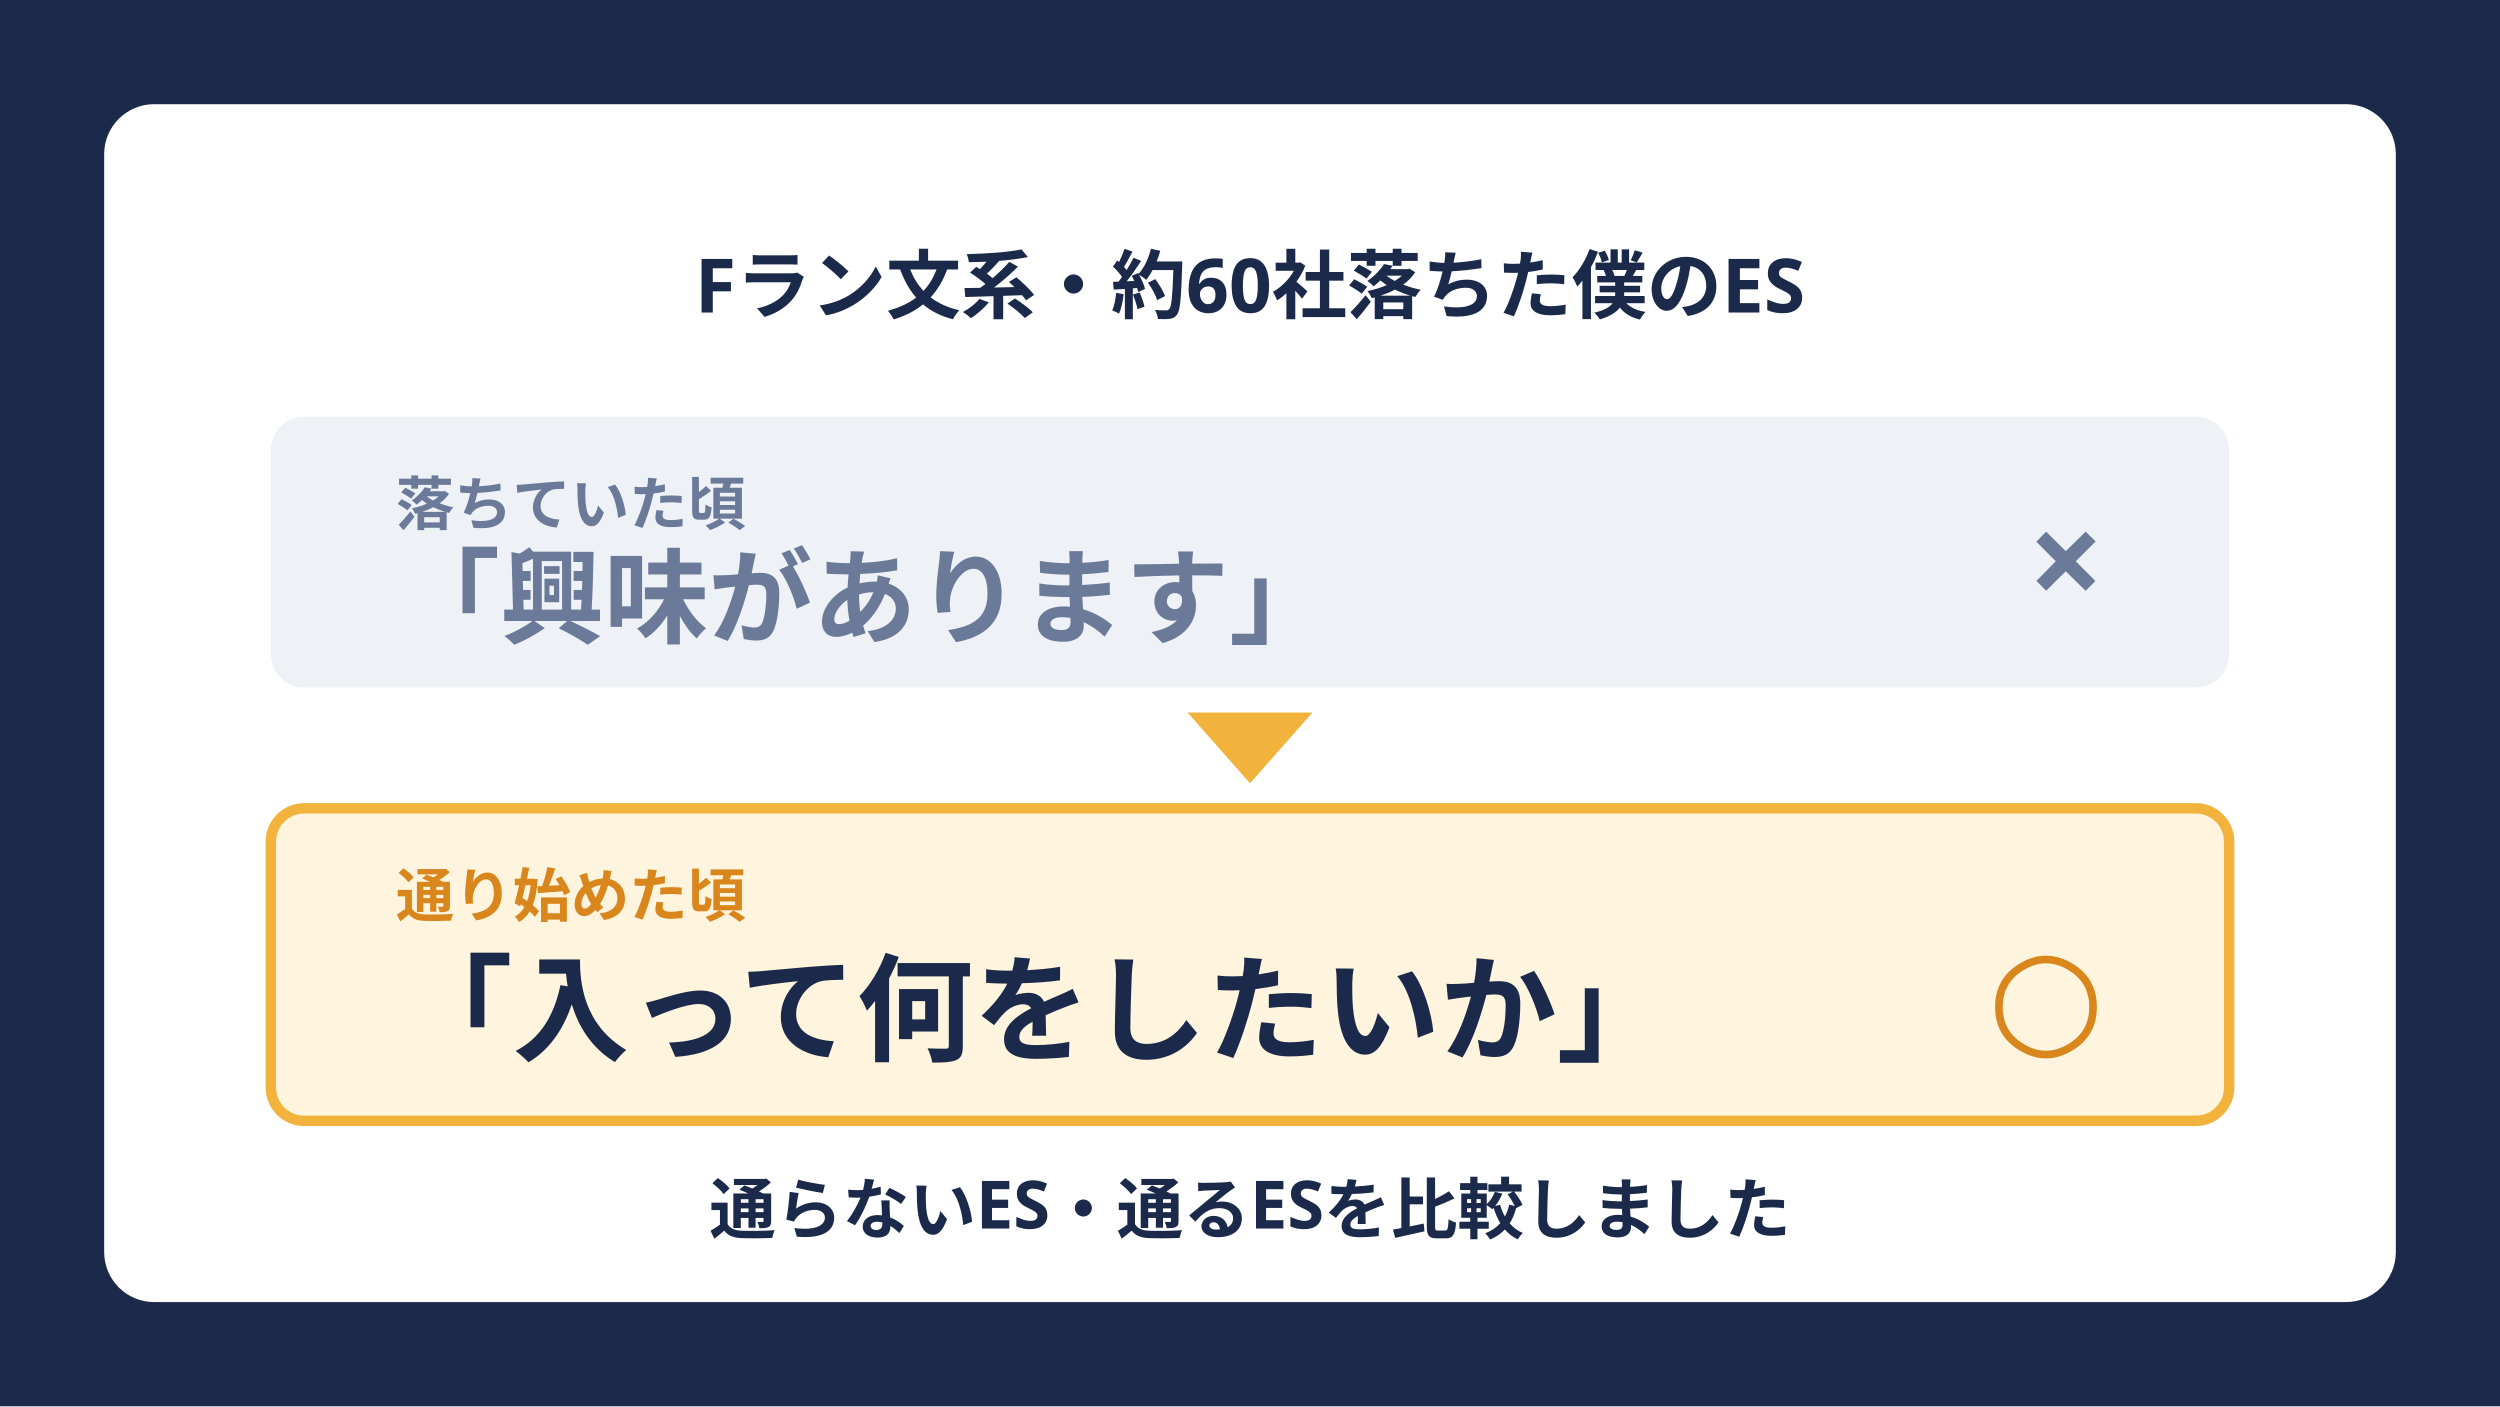
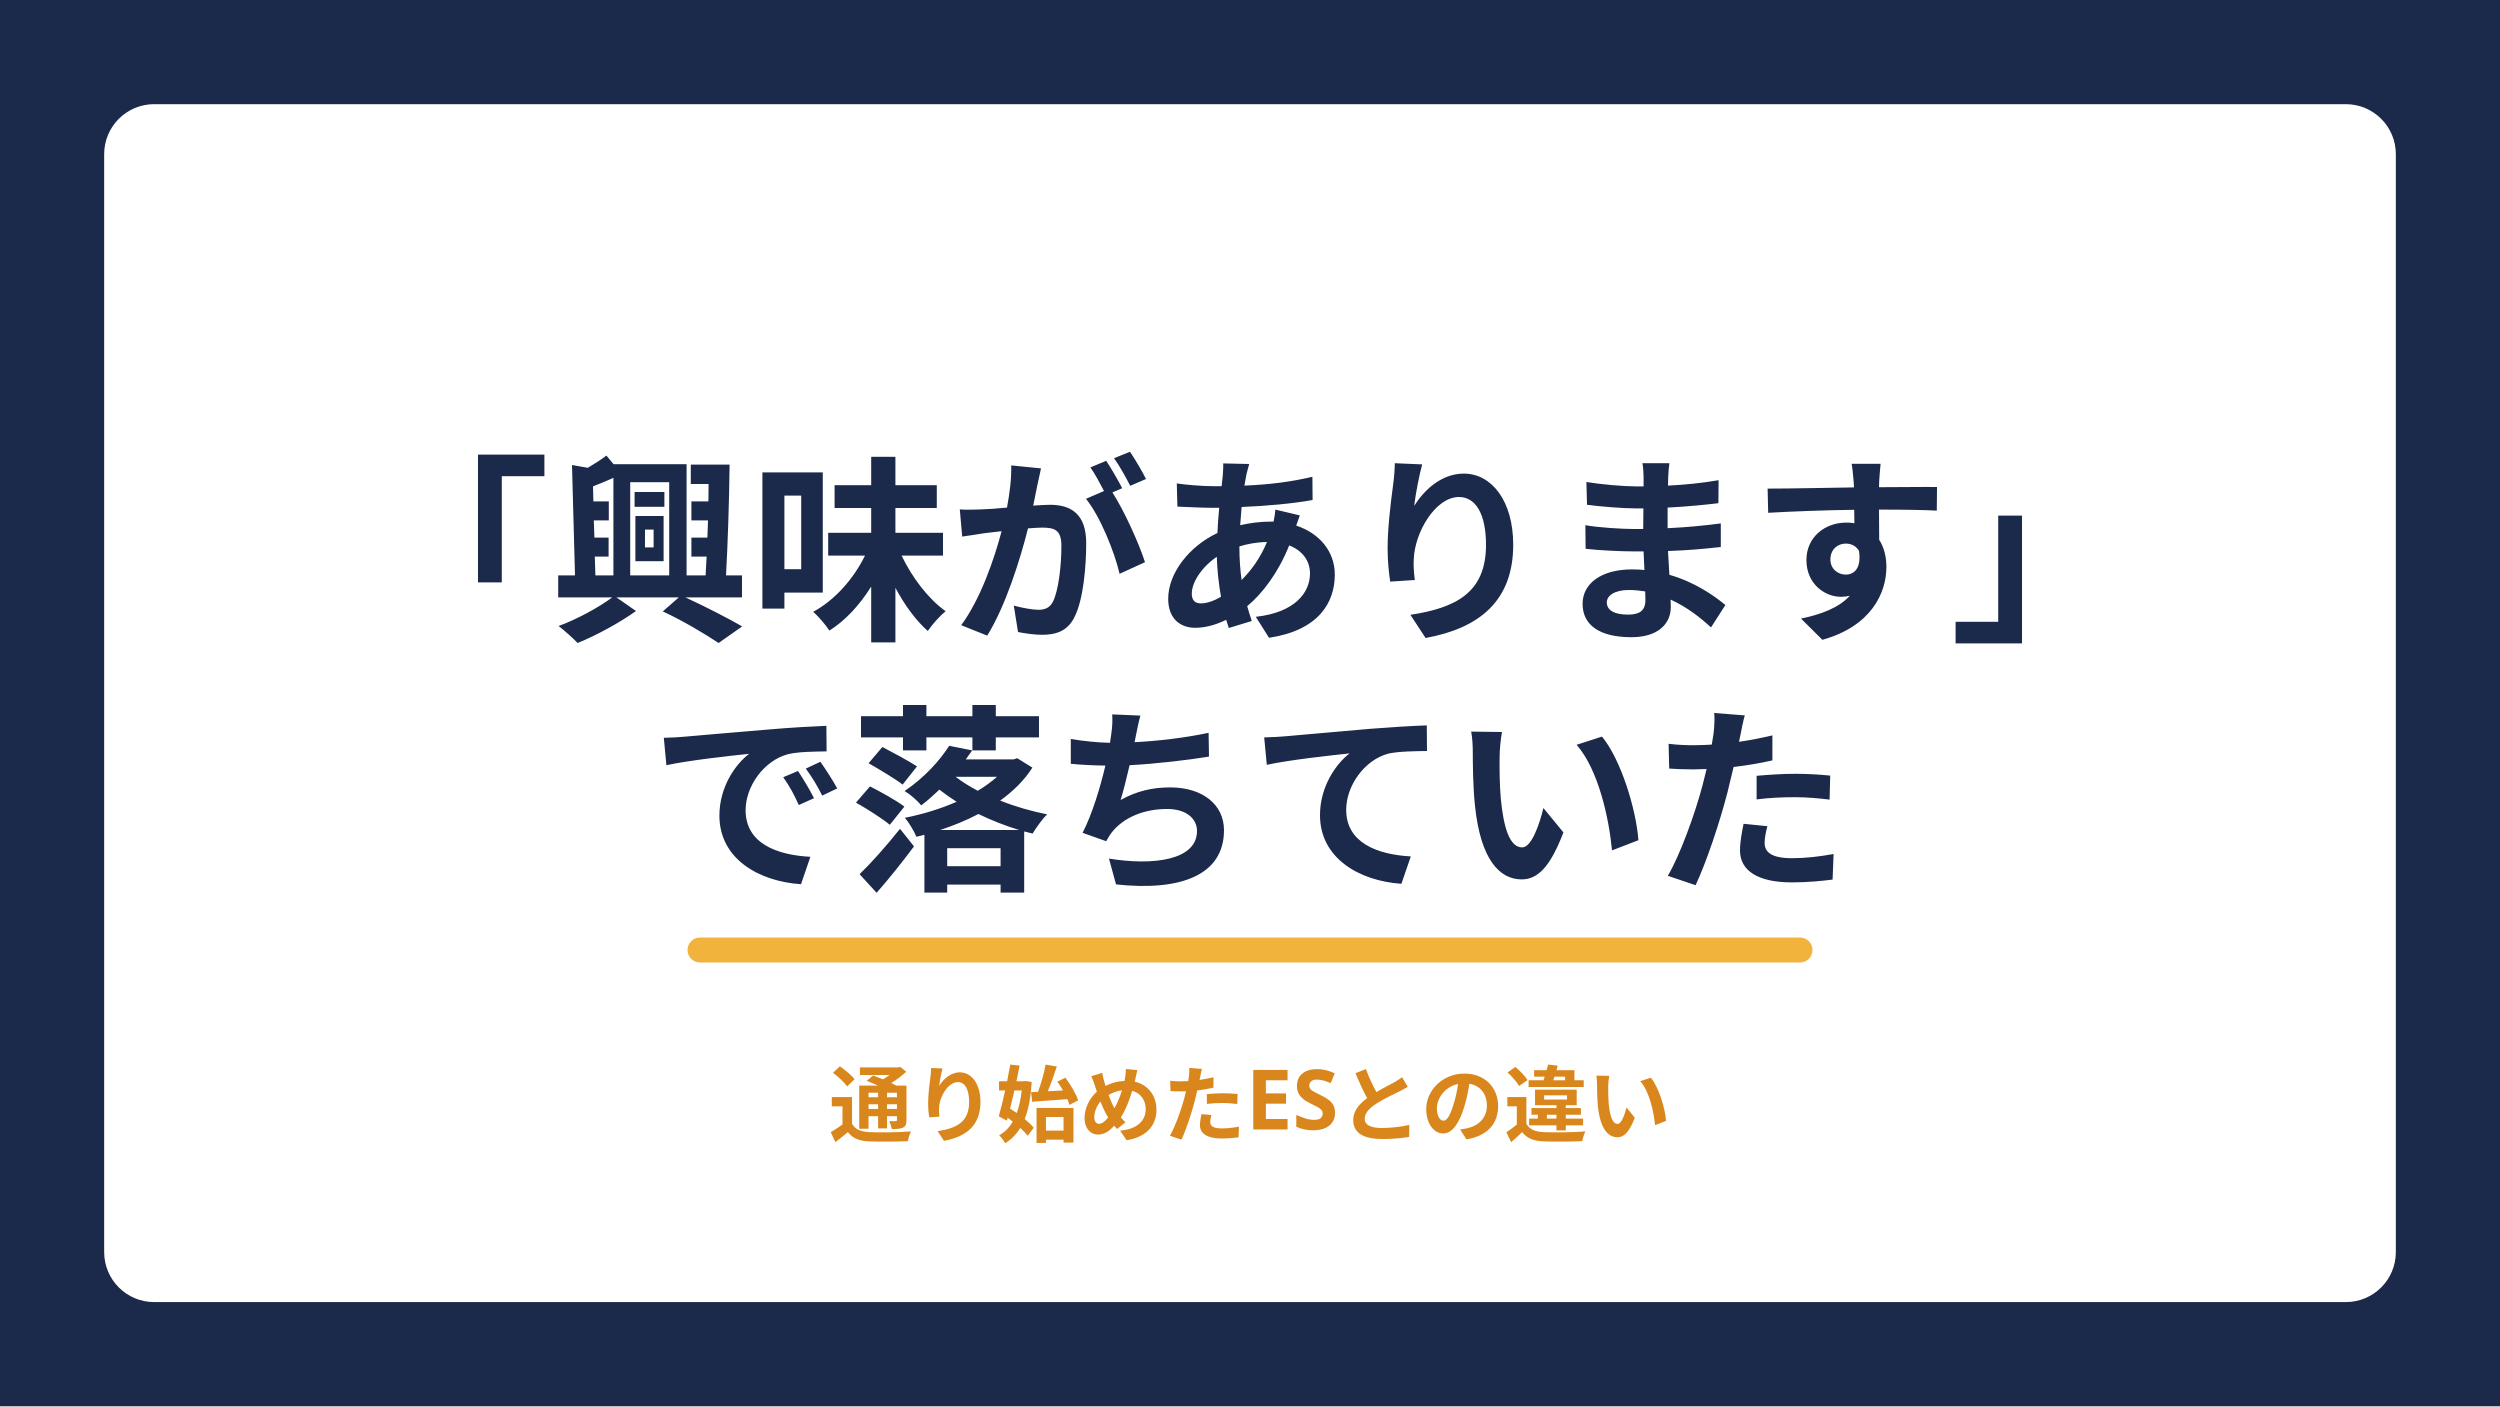
<svg xmlns="http://www.w3.org/2000/svg" width="1200" height="675" viewBox="0 0 1200 675">
  <style>text{font-family:'IPAGothic','IPAPGothic','WenQuanYi Zen Hei',sans-serif;}</style>
  <rect width="1200" height="675" fill="#1B2A4A" />
  <rect x="50" y="50" width="1100" height="575" rx="24" fill="#FFFFFF" />
-   <text x="600" y="150" text-anchor="middle" font-size="36" font-weight="bold" fill="#1B2A4A">Fラン文系・約60社落ちた僕のES</text>
-   <rect x="130" y="200" width="940" height="130" rx="16" fill="#EEF1F6" />
-   <text x="190" y="252" font-size="28" font-weight="bold" fill="#6B7A99">落ちていた頃</text>
-   <text x="190" y="305" font-size="50" font-weight="bold" fill="#6B7A99">「興味があります」</text>
-   <text x="1010" y="292" text-anchor="end" font-size="64" font-weight="bold" fill="#6B7A99">×</text>
-   <path d="M600 342 l-30 0 l30 34 l30 -34 z" fill="#F2B33D" />
-   <rect x="130" y="388" width="940" height="150" rx="16" fill="#FFF4DD" stroke="#F2B33D" stroke-width="5" />
-   <text x="190" y="440" font-size="28" font-weight="bold" fill="#D9861C">通り始めた頃</text>
-   <text x="190" y="505" font-size="56" font-weight="bold" fill="#1B2A4A">「入って何をしたいか」</text>
-   <text x="1010" y="500" text-anchor="end" font-size="64" font-weight="bold" fill="#D9861C">○</text>
-   <text x="600" y="592" text-anchor="middle" font-size="32" font-weight="bold" fill="#1B2A4A">通らないES・通るESを比較しました</text>
+   <text x="600" y="300" text-anchor="middle" font-size="96" font-weight="bold" fill="#1B2A4A">「興味があります」</text>
+   <text x="600" y="420" text-anchor="middle" font-size="96" font-weight="bold" fill="#1B2A4A">で落ちていた</text>
+   <rect x="330" y="450" width="540" height="12" rx="6" fill="#F2B33D" />
+   <text x="600" y="545" text-anchor="middle" font-size="40" font-weight="bold" fill="#D9861C">通り始めたESとの違い</text>
</svg>
